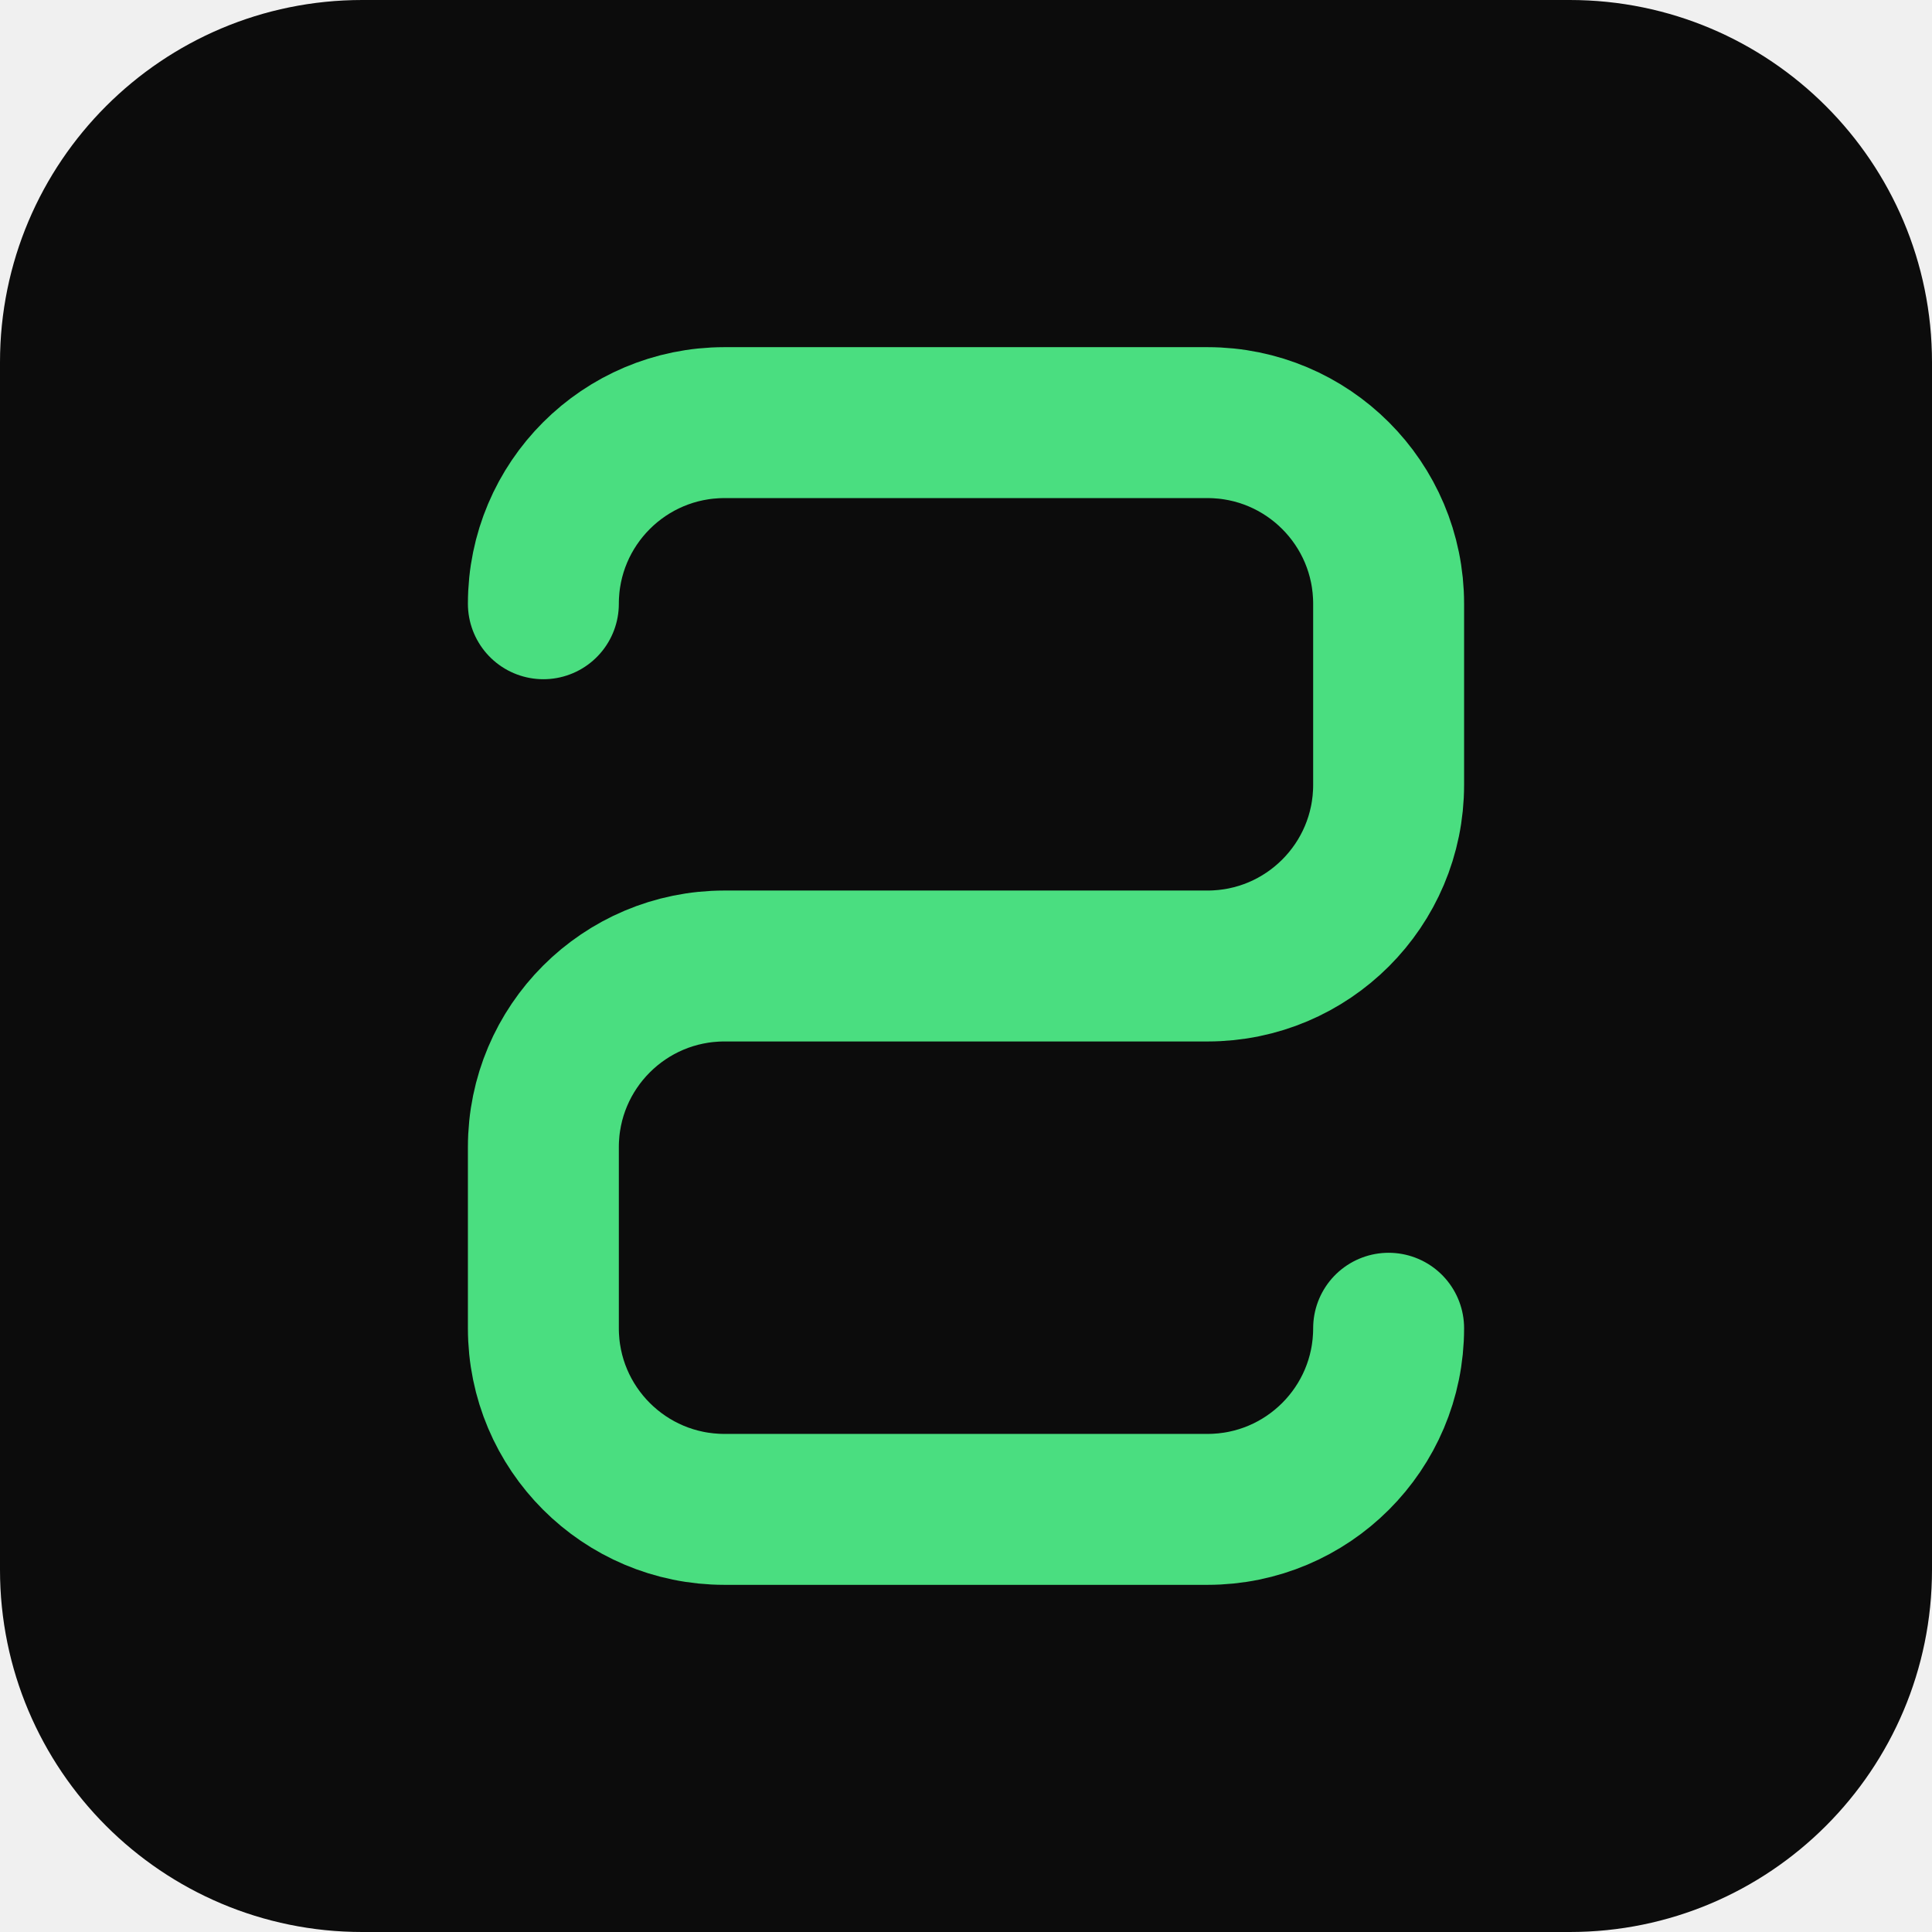
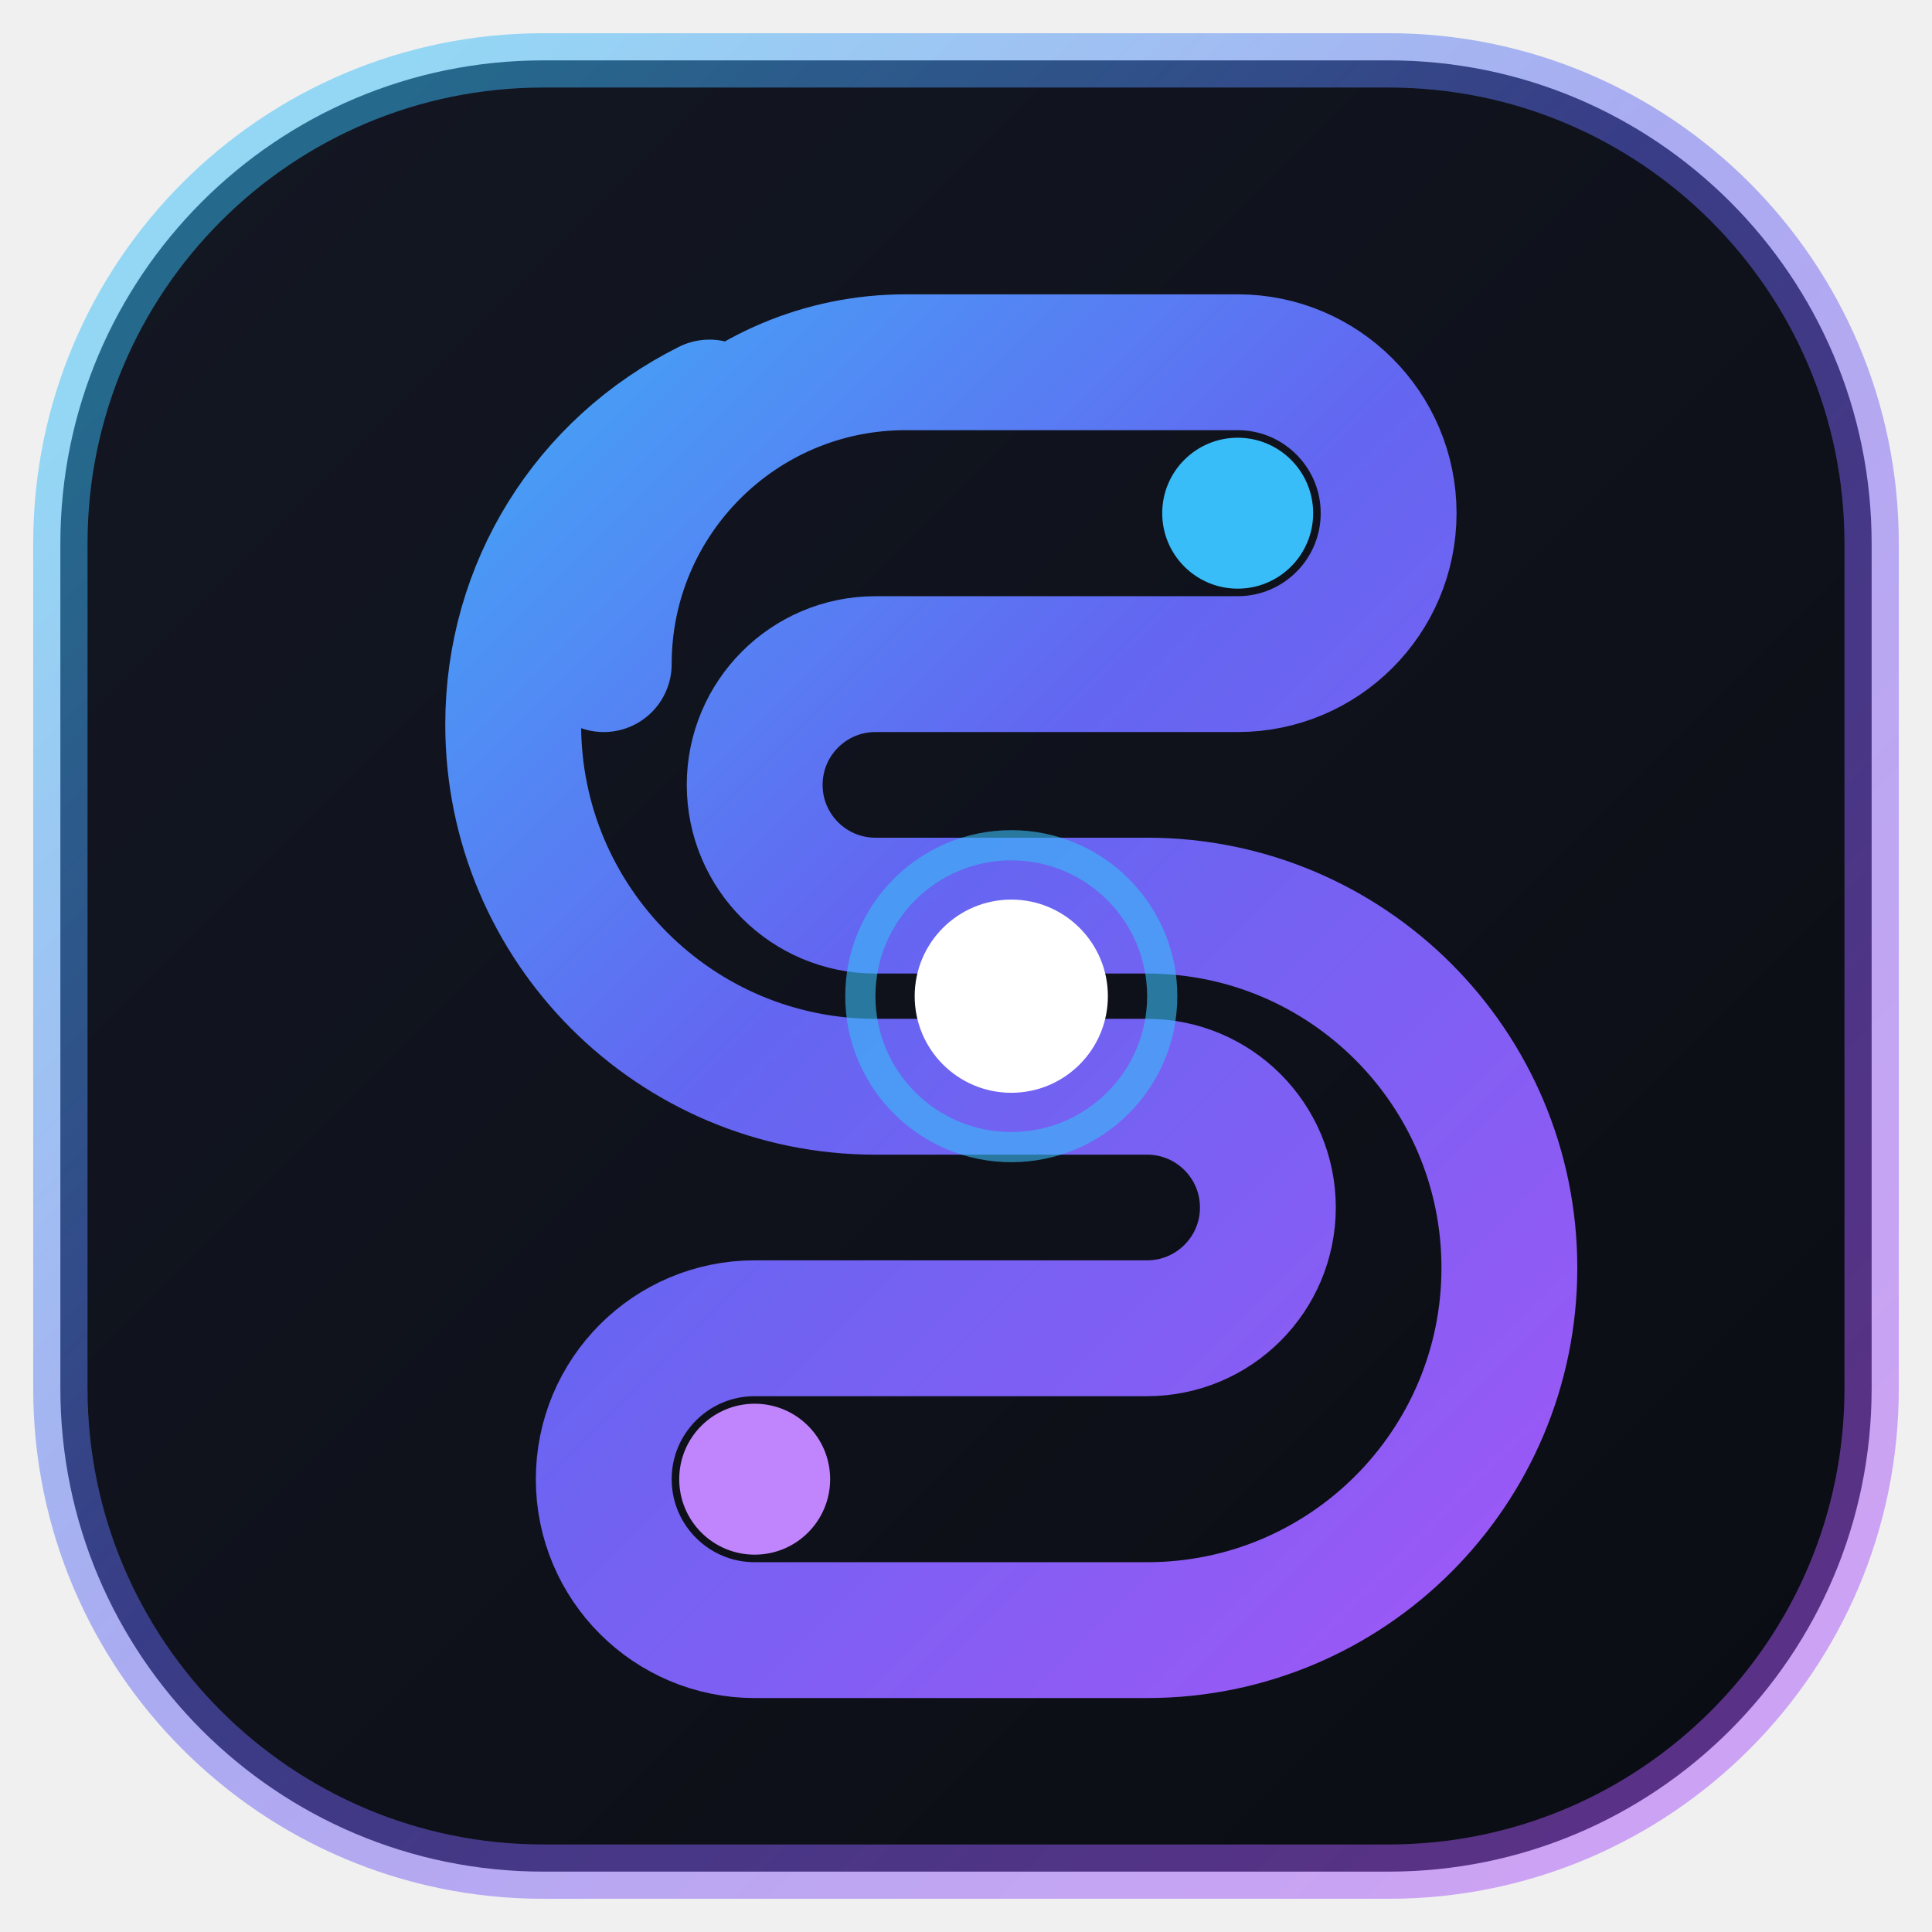
- <svg xmlns="http://www.w3.org/2000/svg" viewBox="0 0 32 32">
-   <rect width="32" height="32" rx="6" fill="#0c0c0c" />
-   <path d="M9 10C9 8.343 10.343 7 12 7H20C21.657 7 23 8.343 23 10V13C23 14.657 21.657 16 20 16H12C10.343 16 9 17.343 9 19V22C9 23.657 10.343 25 12 25H20C21.657 25 23 23.657 23 22" stroke="#4ade80" stroke-width="2.5" stroke-linecap="round" fill="none" />
+ <svg xmlns="http://www.w3.org/2000/svg" viewBox="0 0 64 64" fill="none">
+   <defs>
+     <linearGradient id="soul-neon-1" x1="8" y1="8" x2="56" y2="56" gradientUnits="userSpaceOnUse">
+       <stop offset="0%" stop-color="#38bdf8" />
+       <stop offset="45%" stop-color="#6366f1" />
+       <stop offset="100%" stop-color="#a855f7" />
+     </linearGradient>
+     <linearGradient id="soul-glass" x1="0" y1="0" x2="64" y2="64" gradientUnits="userSpaceOnUse">
+       <stop offset="0%" stop-color="#141824" />
+       <stop offset="100%" stop-color="#0a0c12" />
+     </linearGradient>
+     <radialGradient id="soul-ambient" cx="50%" cy="50%" r="50%">
+       <stop offset="0%" stop-color="#6366f1" stop-opacity="0.5" />
+       <stop offset="70%" stop-color="#38bdf8" stop-opacity="0.2" />
+       <stop offset="100%" stop-color="#0f172a" stop-opacity="0" />
+     </radialGradient>
+   </defs>
+   <circle cx="32" cy="32" r="26" fill="url(#soul-ambient)" />
+   <rect x="2" y="2" width="60" height="60" rx="16" fill="url(#soul-glass)" stroke="url(#soul-neon-1)" stroke-width="1.8" stroke-opacity="0.5" />
+   <path d="M20 22C20 16.477 24.477 12 30 12H41C43.761 12 46 14.239 46 17C46 19.761 43.761 22 41 22H29C26.791 22 25 23.791 25 26C25 28.209 26.791 30 29 30H38C44.627 30 50 35.373 50 42C50 48.627 44.627 54 38 54H25C22.239 54 20 51.761 20 49C20 46.239 22.239 44 25 44H38C40.209 44 42 42.209 42 40C42 37.791 40.209 36 38 36H29C22.373 36 17 30.627 17 24C17 19.5 19.5 15.5 23.5 13.5" stroke="url(#soul-neon-1)" stroke-width="4.5" stroke-linecap="round" stroke-linejoin="round" />
+   <circle cx="41" cy="17" r="2.5" fill="#38bdf8" />
+   <circle cx="25" cy="49" r="2.5" fill="#c084fc" />
+   <circle cx="33.5" cy="33" r="3.2" fill="#ffffff" />
+   <circle cx="33.5" cy="33" r="5" stroke="#38bdf8" stroke-width="1" opacity="0.6" />
</svg>
